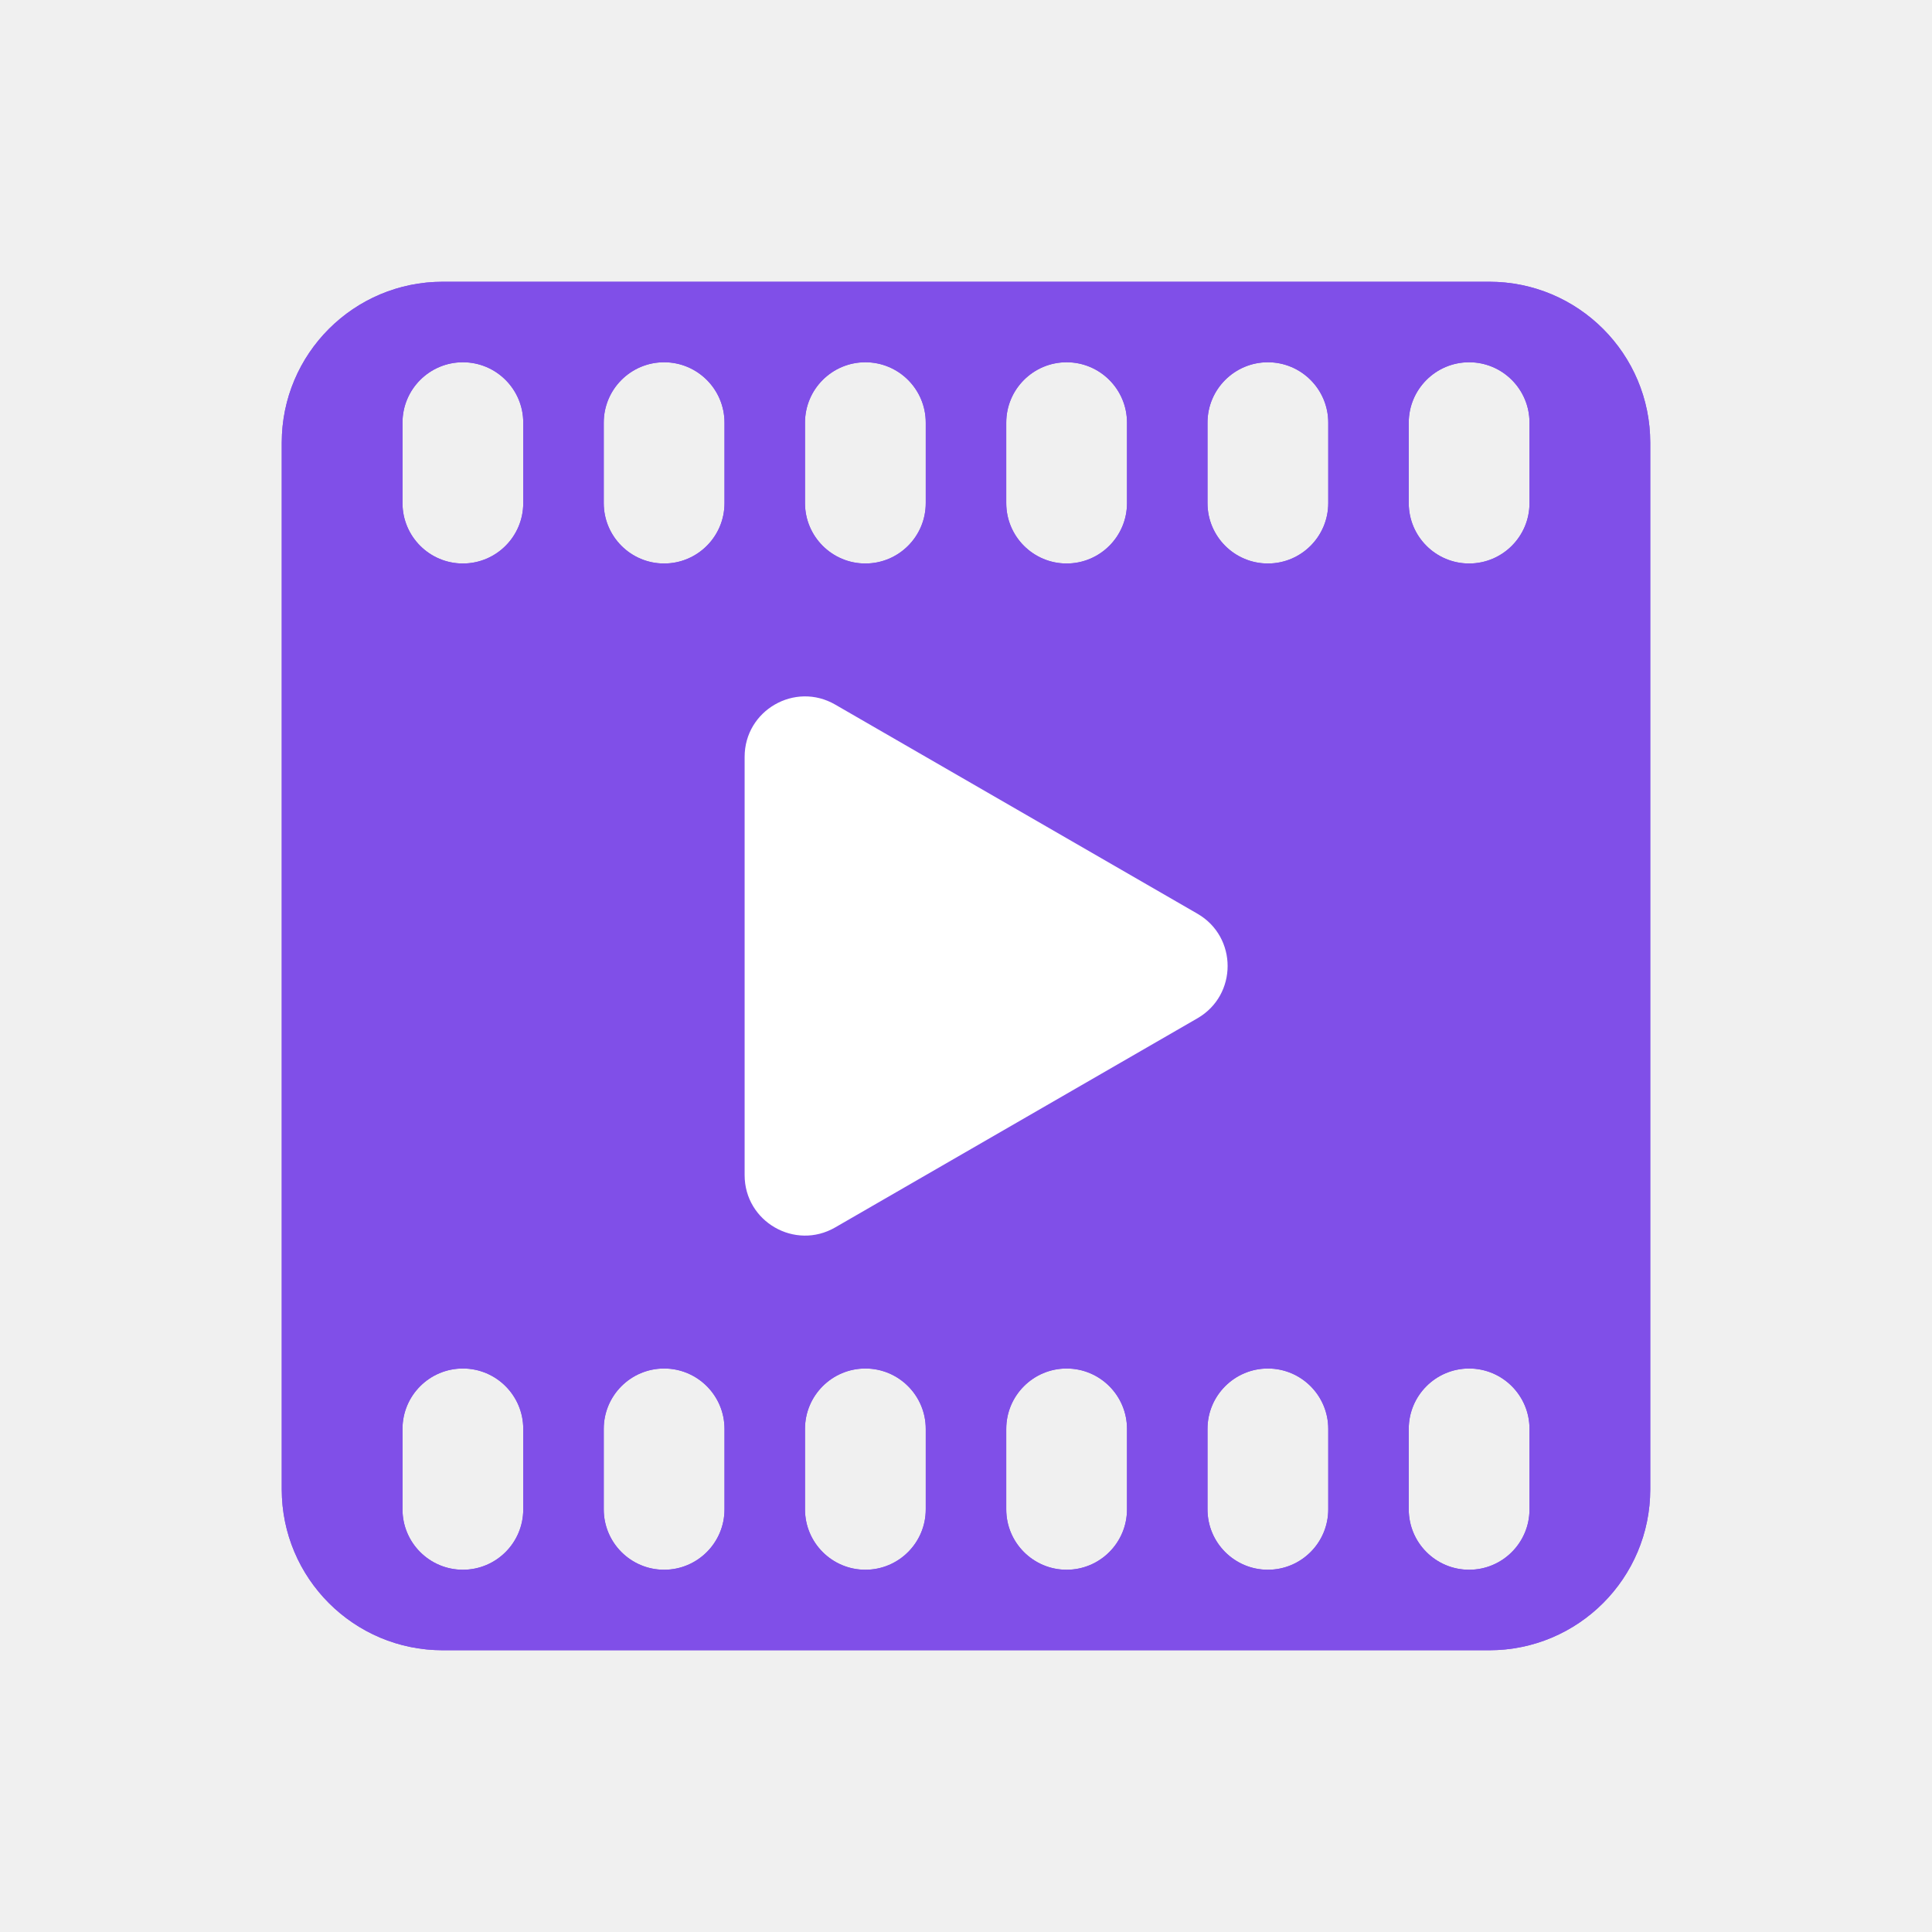
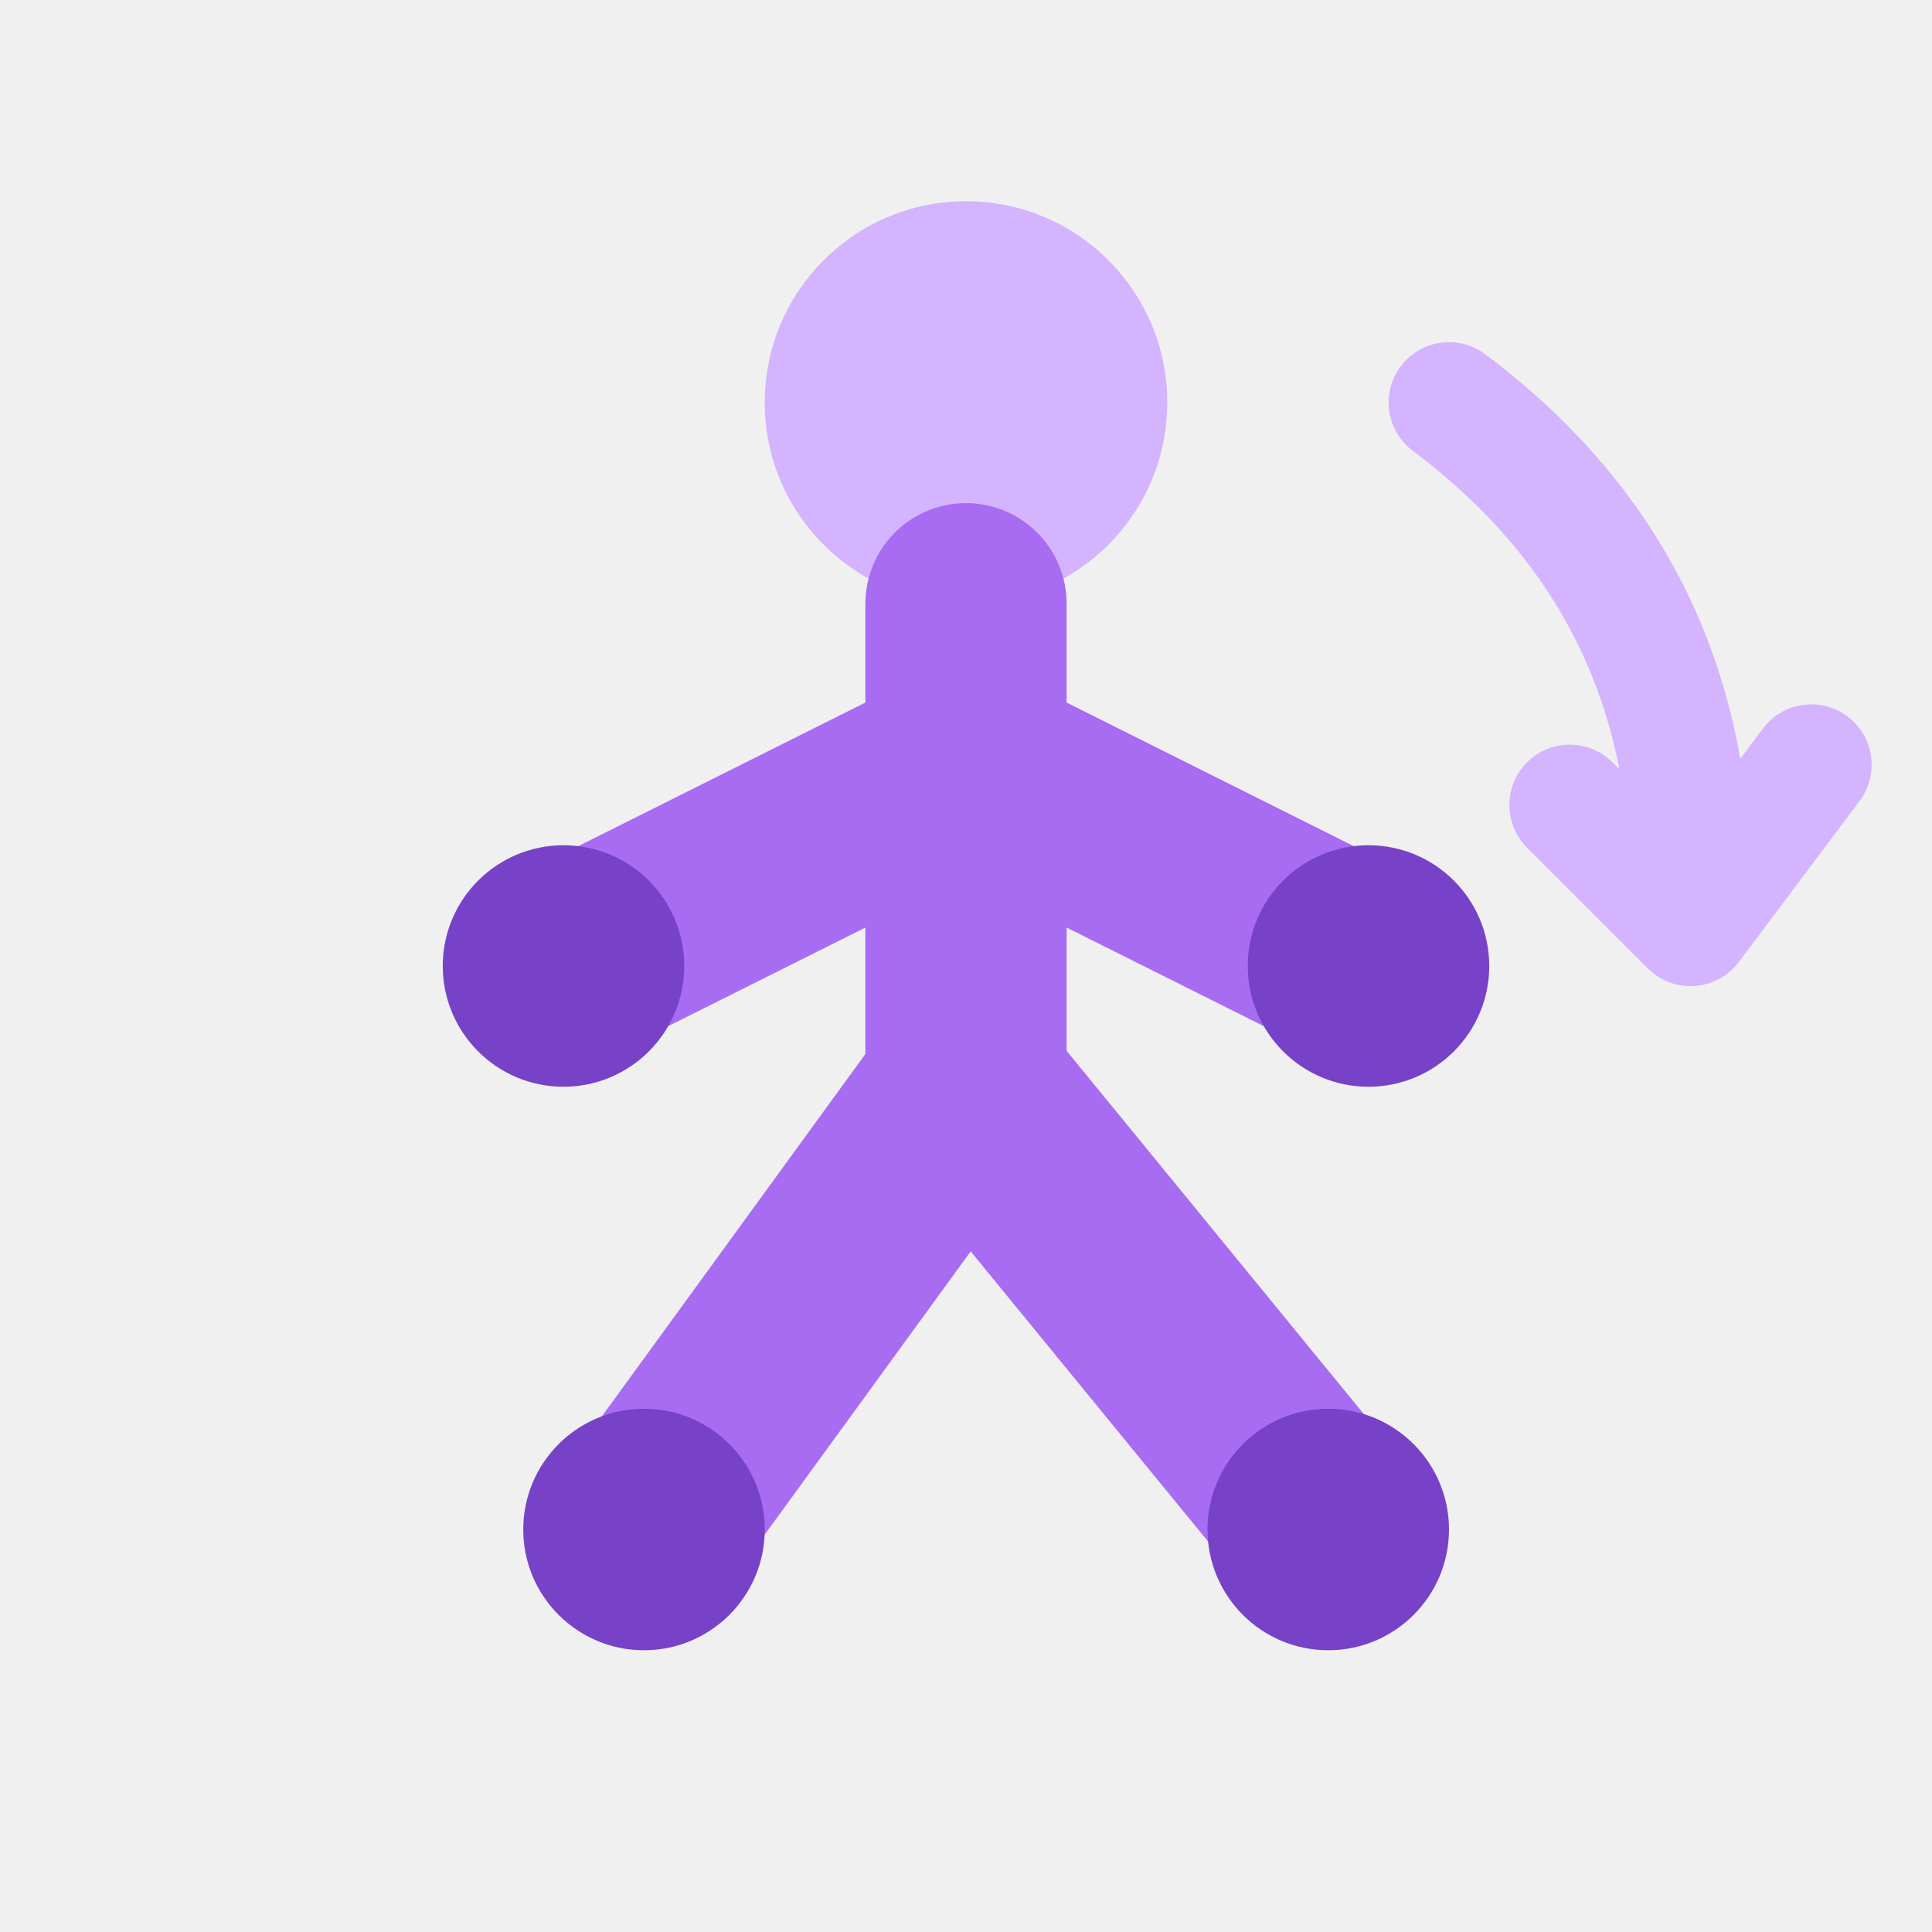
<svg xmlns="http://www.w3.org/2000/svg" width="48" height="48" viewBox="0 0 48 48" fill="none">
-   <mask id="path-1-inside-1_393_3107" fill="white">
-     <path fill-rule="evenodd" clip-rule="evenodd" d="M11 7C8.791 7 7 8.791 7 11V37C7 39.209 8.791 41 11 41H37C39.209 41 41 39.209 41 37V11C41 8.791 39.209 7 37 7H11ZM10 10.5C10 9.672 10.672 9 11.5 9C12.328 9 13 9.672 13 10.5V12.5C13 13.328 12.328 14 11.5 14C10.672 14 10 13.328 10 12.5V10.5ZM10 35.5C10 34.672 10.672 34 11.5 34C12.328 34 13 34.672 13 35.5V37.5C13 38.328 12.328 39 11.5 39C10.672 39 10 38.328 10 37.5V35.5ZM16.5 9C15.672 9 15 9.672 15 10.5V12.5C15 13.328 15.672 14 16.5 14C17.328 14 18 13.328 18 12.5V10.5C18 9.672 17.328 9 16.5 9ZM15 35.5C15 34.672 15.672 34 16.5 34C17.328 34 18 34.672 18 35.5V37.5C18 38.328 17.328 39 16.5 39C15.672 39 15 38.328 15 37.5V35.5ZM21.5 9C20.672 9 20 9.672 20 10.5V12.5C20 13.328 20.672 14 21.5 14C22.328 14 23 13.328 23 12.5V10.5C23 9.672 22.328 9 21.5 9ZM20 35.5C20 34.672 20.672 34 21.5 34C22.328 34 23 34.672 23 35.5V37.5C23 38.328 22.328 39 21.5 39C20.672 39 20 38.328 20 37.5V35.5ZM26.5 9C25.672 9 25 9.672 25 10.5V12.5C25 13.328 25.672 14 26.5 14C27.328 14 28 13.328 28 12.5V10.5C28 9.672 27.328 9 26.5 9ZM25 35.5C25 34.672 25.672 34 26.5 34C27.328 34 28 34.672 28 35.5V37.5C28 38.328 27.328 39 26.5 39C25.672 39 25 38.328 25 37.5V35.5ZM31.5 9C30.672 9 30 9.672 30 10.5V12.5C30 13.328 30.672 14 31.5 14C32.328 14 33 13.328 33 12.5V10.5C33 9.672 32.328 9 31.5 9ZM30 35.5C30 34.672 30.672 34 31.5 34C32.328 34 33 34.672 33 35.5V37.5C33 38.328 32.328 39 31.5 39C30.672 39 30 38.328 30 37.5V35.5ZM36.5 9C35.672 9 35 9.672 35 10.5V12.5C35 13.328 35.672 14 36.5 14C37.328 14 38 13.328 38 12.5V10.5C38 9.672 37.328 9 36.5 9ZM35 35.5C35 34.672 35.672 34 36.5 34C37.328 34 38 34.672 38 35.5V37.5C38 38.328 37.328 39 36.5 39C35.672 39 35 38.328 35 37.5V35.5Z" />
-   </mask>
-   <path fill-rule="evenodd" clip-rule="evenodd" d="M11 7C8.791 7 7 8.791 7 11V37C7 39.209 8.791 41 11 41H37C39.209 41 41 39.209 41 37V11C41 8.791 39.209 7 37 7H11ZM10 10.5C10 9.672 10.672 9 11.5 9C12.328 9 13 9.672 13 10.5V12.5C13 13.328 12.328 14 11.5 14C10.672 14 10 13.328 10 12.5V10.5ZM10 35.5C10 34.672 10.672 34 11.5 34C12.328 34 13 34.672 13 35.5V37.5C13 38.328 12.328 39 11.5 39C10.672 39 10 38.328 10 37.5V35.5ZM16.5 9C15.672 9 15 9.672 15 10.5V12.5C15 13.328 15.672 14 16.5 14C17.328 14 18 13.328 18 12.5V10.5C18 9.672 17.328 9 16.5 9ZM15 35.5C15 34.672 15.672 34 16.5 34C17.328 34 18 34.672 18 35.5V37.5C18 38.328 17.328 39 16.5 39C15.672 39 15 38.328 15 37.5V35.5ZM21.5 9C20.672 9 20 9.672 20 10.5V12.5C20 13.328 20.672 14 21.5 14C22.328 14 23 13.328 23 12.5V10.5C23 9.672 22.328 9 21.5 9ZM20 35.5C20 34.672 20.672 34 21.5 34C22.328 34 23 34.672 23 35.5V37.5C23 38.328 22.328 39 21.5 39C20.672 39 20 38.328 20 37.5V35.5ZM26.5 9C25.672 9 25 9.672 25 10.5V12.5C25 13.328 25.672 14 26.5 14C27.328 14 28 13.328 28 12.5V10.5C28 9.672 27.328 9 26.5 9ZM25 35.5C25 34.672 25.672 34 26.5 34C27.328 34 28 34.672 28 35.5V37.5C28 38.328 27.328 39 26.5 39C25.672 39 25 38.328 25 37.5V35.5ZM31.5 9C30.672 9 30 9.672 30 10.5V12.5C30 13.328 30.672 14 31.5 14C32.328 14 33 13.328 33 12.5V10.5C33 9.672 32.328 9 31.5 9ZM30 35.5C30 34.672 30.672 34 31.5 34C32.328 34 33 34.672 33 35.5V37.5C33 38.328 32.328 39 31.5 39C30.672 39 30 38.328 30 37.5V35.5ZM36.5 9C35.672 9 35 9.672 35 10.5V12.5C35 13.328 35.672 14 36.5 14C37.328 14 38 13.328 38 12.5V10.5C38 9.672 37.328 9 36.5 9ZM35 35.5C35 34.672 35.672 34 36.5 34C37.328 34 38 34.672 38 35.5V37.5C38 38.328 37.328 39 36.5 39C35.672 39 35 38.328 35 37.5V35.5Z" fill="#804FE8" />
-   <path d="M10 11C10 10.448 10.448 10 11 10V4C7.134 4 4 7.134 4 11H10ZM10 37V11H4V37H10ZM11 38C10.448 38 10 37.552 10 37H4C4 40.866 7.134 44 11 44V38ZM37 38H11V44H37V38ZM38 37C38 37.552 37.552 38 37 38V44C40.866 44 44 40.866 44 37H38ZM38 11V37H44V11H38ZM37 10C37.552 10 38 10.448 38 11H44C44 7.134 40.866 4 37 4V10ZM11 10H37V4H11V10ZM11.5 6C9.015 6 7 8.015 7 10.5H13C13 11.328 12.328 12 11.5 12V6ZM16 10.5C16 8.015 13.985 6 11.5 6V12C10.672 12 10 11.328 10 10.5H16ZM16 12.5V10.5H10V12.5H16ZM11.5 17C13.985 17 16 14.985 16 12.5H10C10 11.672 10.672 11 11.5 11V17ZM7 12.5C7 14.985 9.015 17 11.5 17V11C12.328 11 13 11.672 13 12.5H7ZM7 10.5V12.5H13V10.5H7ZM11.5 31C9.015 31 7 33.015 7 35.5H13C13 36.328 12.328 37 11.5 37V31ZM16 35.5C16 33.015 13.985 31 11.5 31V37C10.672 37 10 36.328 10 35.5H16ZM16 37.5V35.5H10V37.5H16ZM11.5 42C13.985 42 16 39.985 16 37.5H10C10 36.672 10.672 36 11.5 36V42ZM7 37.5C7 39.985 9.015 42 11.5 42V36C12.328 36 13 36.672 13 37.5H7ZM7 35.5V37.5H13V35.5H7ZM18 10.5C18 11.328 17.328 12 16.5 12V6C14.015 6 12 8.015 12 10.5H18ZM18 12.5V10.5H12V12.5H18ZM16.5 11C17.328 11 18 11.672 18 12.5H12C12 14.985 14.015 17 16.5 17V11ZM15 12.5C15 11.672 15.672 11 16.5 11V17C18.985 17 21 14.985 21 12.5H15ZM15 10.5V12.5H21V10.5H15ZM16.5 12C15.672 12 15 11.328 15 10.5H21C21 8.015 18.985 6 16.5 6V12ZM16.5 31C14.015 31 12 33.015 12 35.5H18C18 36.328 17.328 37 16.5 37V31ZM21 35.5C21 33.015 18.985 31 16.5 31V37C15.672 37 15 36.328 15 35.5H21ZM21 37.5V35.5H15V37.5H21ZM16.5 42C18.985 42 21 39.985 21 37.5H15C15 36.672 15.672 36 16.5 36V42ZM12 37.5C12 39.985 14.015 42 16.5 42V36C17.328 36 18 36.672 18 37.5H12ZM12 35.5V37.5H18V35.5H12ZM23 10.5C23 11.328 22.328 12 21.5 12V6C19.015 6 17 8.015 17 10.5H23ZM23 12.5V10.5H17V12.5H23ZM21.5 11C22.328 11 23 11.672 23 12.5H17C17 14.985 19.015 17 21.5 17V11ZM20 12.5C20 11.672 20.672 11 21.5 11V17C23.985 17 26 14.985 26 12.5H20ZM20 10.5V12.5H26V10.5H20ZM21.5 12C20.672 12 20 11.328 20 10.5H26C26 8.015 23.985 6 21.5 6V12ZM21.5 31C19.015 31 17 33.015 17 35.5H23C23 36.328 22.328 37 21.5 37V31ZM26 35.5C26 33.015 23.985 31 21.5 31V37C20.672 37 20 36.328 20 35.5H26ZM26 37.5V35.5H20V37.5H26ZM21.5 42C23.985 42 26 39.985 26 37.5H20C20 36.672 20.672 36 21.5 36V42ZM17 37.5C17 39.985 19.015 42 21.5 42V36C22.328 36 23 36.672 23 37.5H17ZM17 35.5V37.5H23V35.5H17ZM28 10.5C28 11.328 27.328 12 26.5 12V6C24.015 6 22 8.015 22 10.5H28ZM28 12.5V10.5H22V12.5H28ZM26.5 11C27.328 11 28 11.672 28 12.5H22C22 14.985 24.015 17 26.5 17V11ZM25 12.5C25 11.672 25.672 11 26.5 11V17C28.985 17 31 14.985 31 12.5H25ZM25 10.5V12.5H31V10.5H25ZM26.5 12C25.672 12 25 11.328 25 10.5H31C31 8.015 28.985 6 26.5 6V12ZM26.5 31C24.015 31 22 33.015 22 35.5H28C28 36.328 27.328 37 26.5 37V31ZM31 35.5C31 33.015 28.985 31 26.5 31V37C25.672 37 25 36.328 25 35.5H31ZM31 37.5V35.5H25V37.5H31ZM26.5 42C28.985 42 31 39.985 31 37.5H25C25 36.672 25.672 36 26.5 36V42ZM22 37.5C22 39.985 24.015 42 26.5 42V36C27.328 36 28 36.672 28 37.5H22ZM22 35.5V37.5H28V35.5H22ZM33 10.5C33 11.328 32.328 12 31.5 12V6C29.015 6 27 8.015 27 10.5H33ZM33 12.5V10.5H27V12.5H33ZM31.5 11C32.328 11 33 11.672 33 12.5H27C27 14.985 29.015 17 31.5 17V11ZM30 12.5C30 11.672 30.672 11 31.5 11V17C33.985 17 36 14.985 36 12.5H30ZM30 10.5V12.5H36V10.5H30ZM31.5 12C30.672 12 30 11.328 30 10.5H36C36 8.015 33.985 6 31.5 6V12ZM31.5 31C29.015 31 27 33.015 27 35.5H33C33 36.328 32.328 37 31.5 37V31ZM36 35.5C36 33.015 33.985 31 31.5 31V37C30.672 37 30 36.328 30 35.5H36ZM36 37.5V35.5H30V37.5H36ZM31.5 42C33.985 42 36 39.985 36 37.5H30C30 36.672 30.672 36 31.5 36V42ZM27 37.5C27 39.985 29.015 42 31.5 42V36C32.328 36 33 36.672 33 37.5H27ZM27 35.5V37.5H33V35.5H27ZM38 10.5C38 11.328 37.328 12 36.5 12V6C34.015 6 32 8.015 32 10.5H38ZM38 12.5V10.5H32V12.5H38ZM36.5 11C37.328 11 38 11.672 38 12.5H32C32 14.985 34.015 17 36.5 17V11ZM35 12.5C35 11.672 35.672 11 36.5 11V17C38.985 17 41 14.985 41 12.5H35ZM35 10.5V12.5H41V10.5H35ZM36.5 12C35.672 12 35 11.328 35 10.5H41C41 8.015 38.985 6 36.5 6V12ZM36.5 31C34.015 31 32 33.015 32 35.5H38C38 36.328 37.328 37 36.5 37V31ZM41 35.5C41 33.015 38.985 31 36.5 31V37C35.672 37 35 36.328 35 35.5H41ZM41 37.5V35.5H35V37.5H41ZM36.5 42C38.985 42 41 39.985 41 37.5H35C35 36.672 35.672 36 36.5 36V42ZM32 37.5C32 39.985 34.015 42 36.5 42V36C37.328 36 38 36.672 38 37.5H32ZM32 35.5V37.5H38V35.5H32Z" fill="#804FE8" mask="url(#path-1-inside-1_393_3107)" />
-   <path d="M29.75 22.701C30.75 23.278 30.75 24.722 29.75 25.299L20.75 30.495C19.75 31.073 18.5 30.351 18.5 29.196L18.5 18.804C18.5 17.649 19.75 16.927 20.75 17.505L29.75 22.701Z" fill="white" />
+   <circle cx="24" cy="10" r="5" fill="#D4B3FF" />
+   <path d="M24 15V27M24 19L14 24M24 19L34 24M24 27L16 38M24 27L33 38" stroke="#A86CF2" stroke-width="5" stroke-linecap="round" stroke-linejoin="round" />
+   <circle cx="14" cy="24" r="3" fill="#7742C7" />
+   <circle cx="34" cy="24" r="3" fill="#7742C7" />
+   <circle cx="16" cy="38" r="3" fill="#7742C7" />
+   <circle cx="33" cy="38" r="3" fill="#7742C7" />
+   <path d="M36 10C40 13 42 17 42 22" stroke="#D4B3FF" stroke-width="3" stroke-linecap="round" />
+   <path d="M39 20L42 23L45 19" stroke="#D4B3FF" stroke-width="3" stroke-linecap="round" stroke-linejoin="round" />
</svg>
